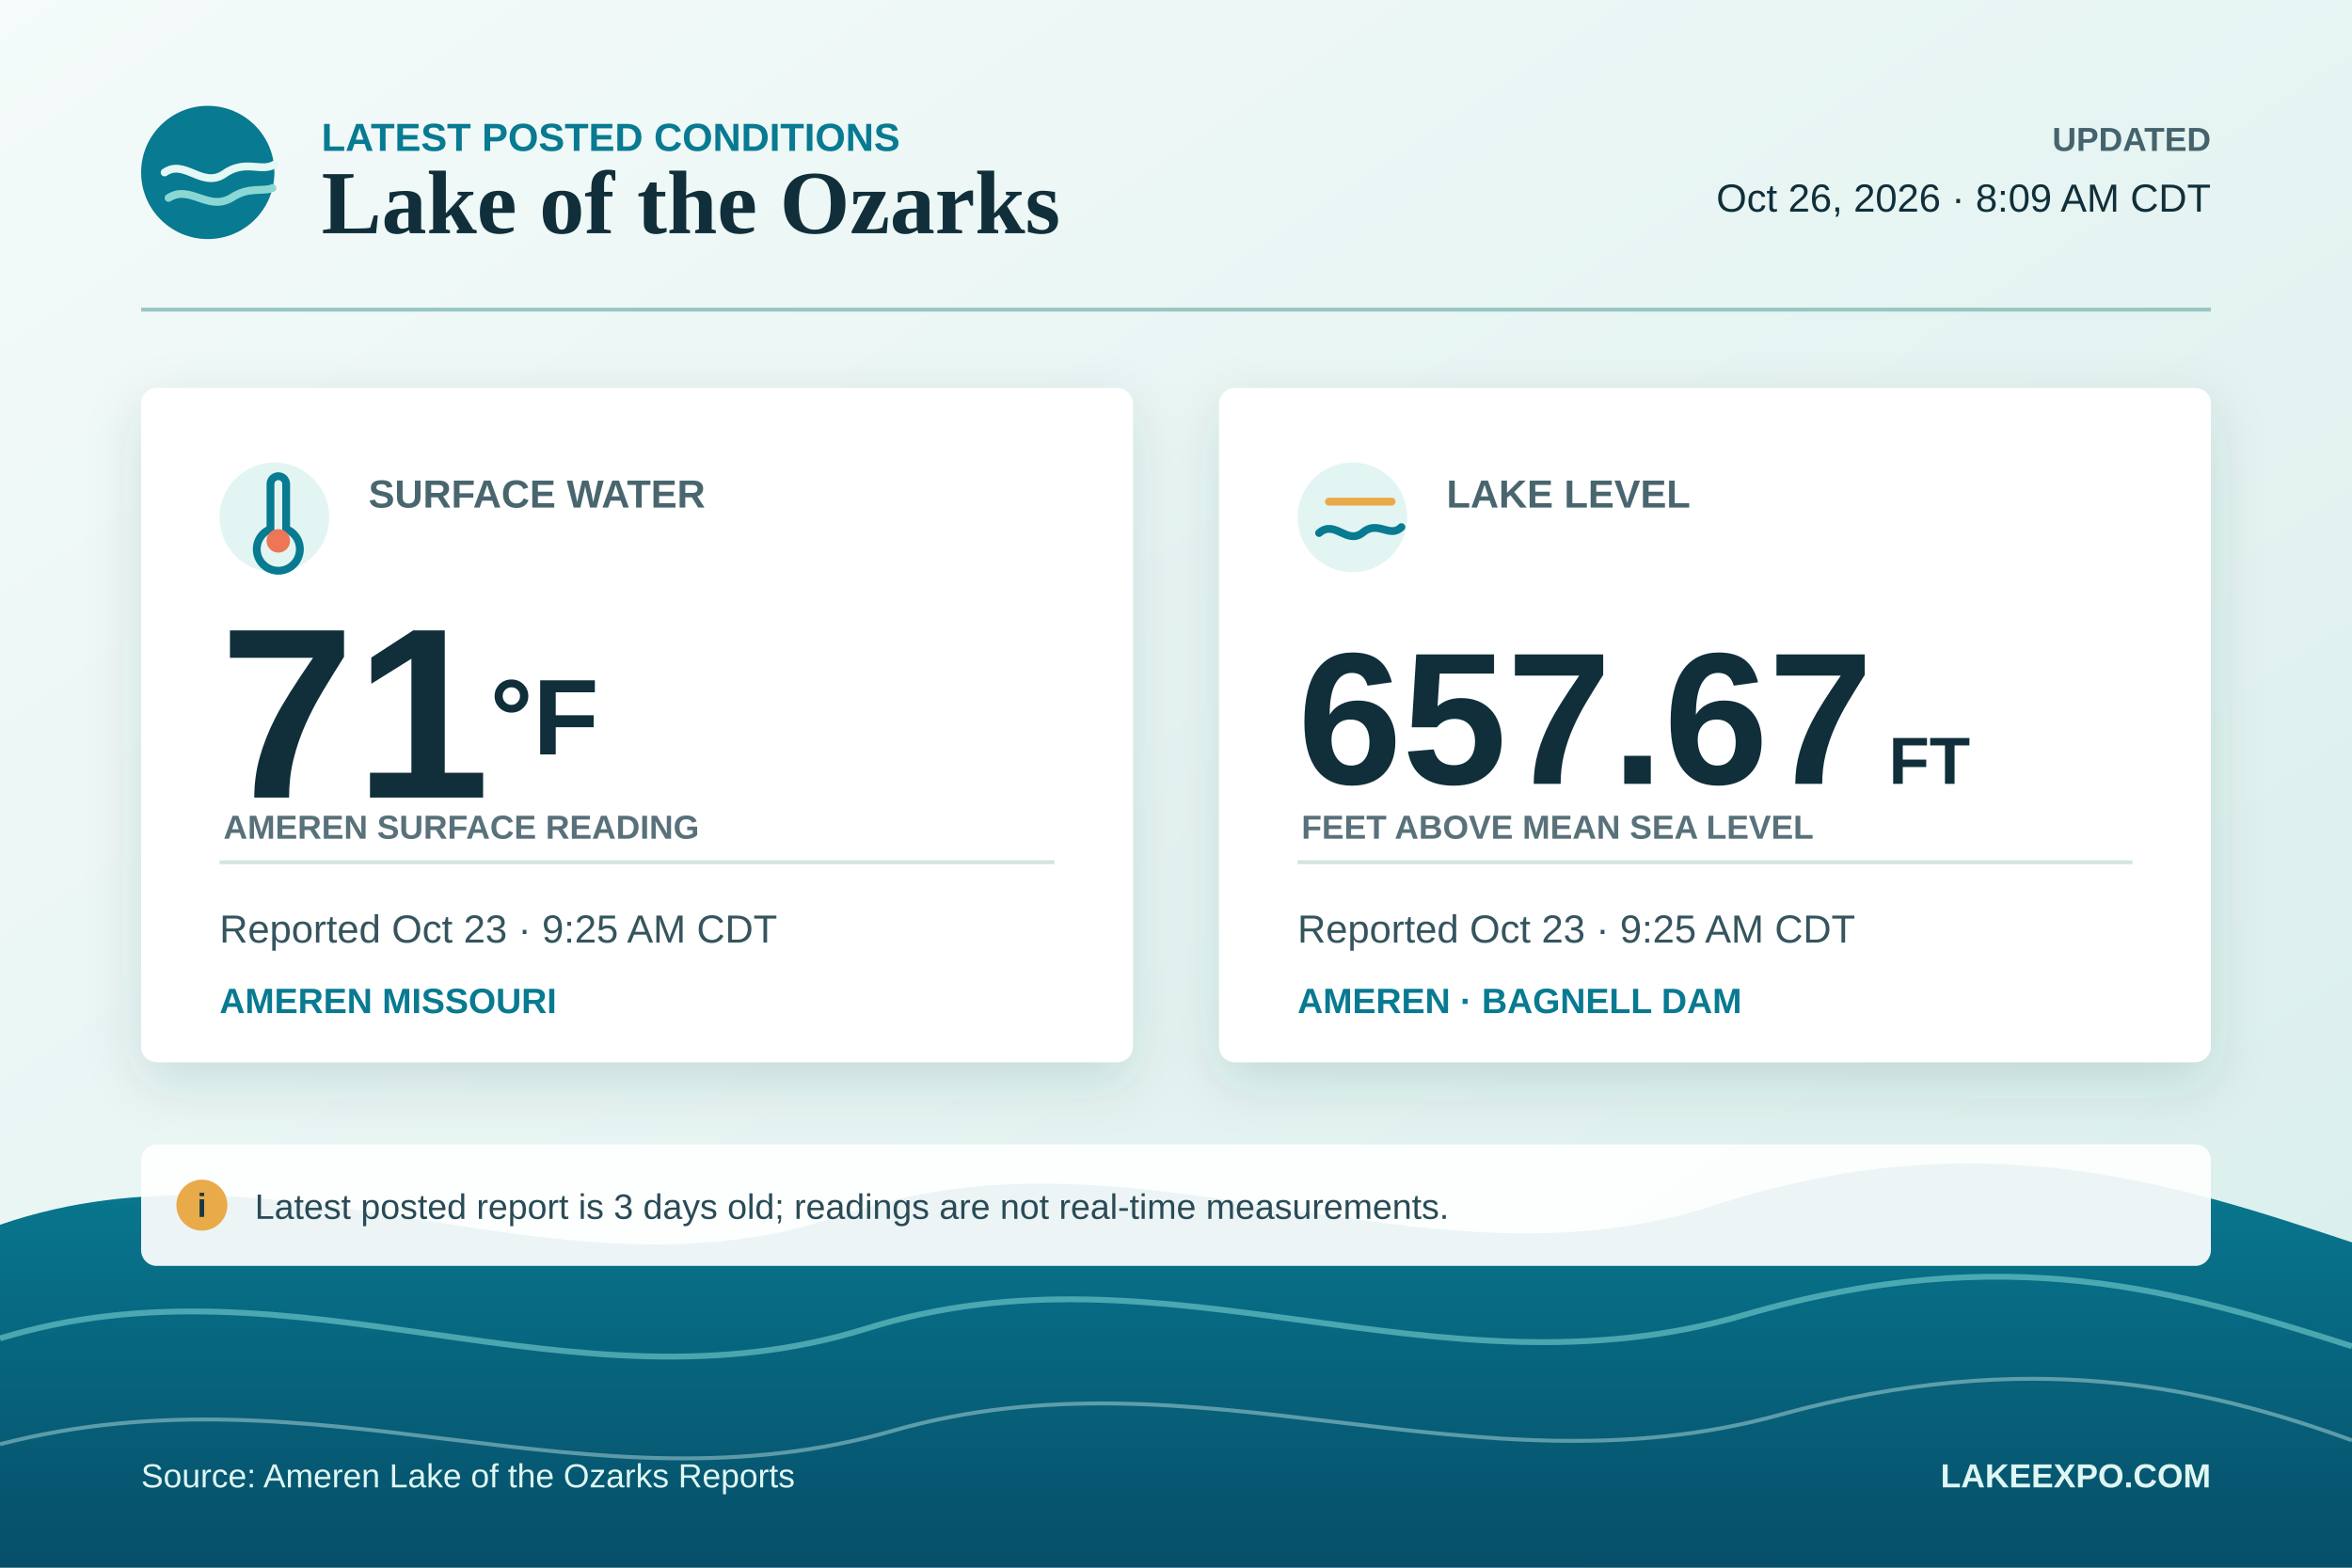
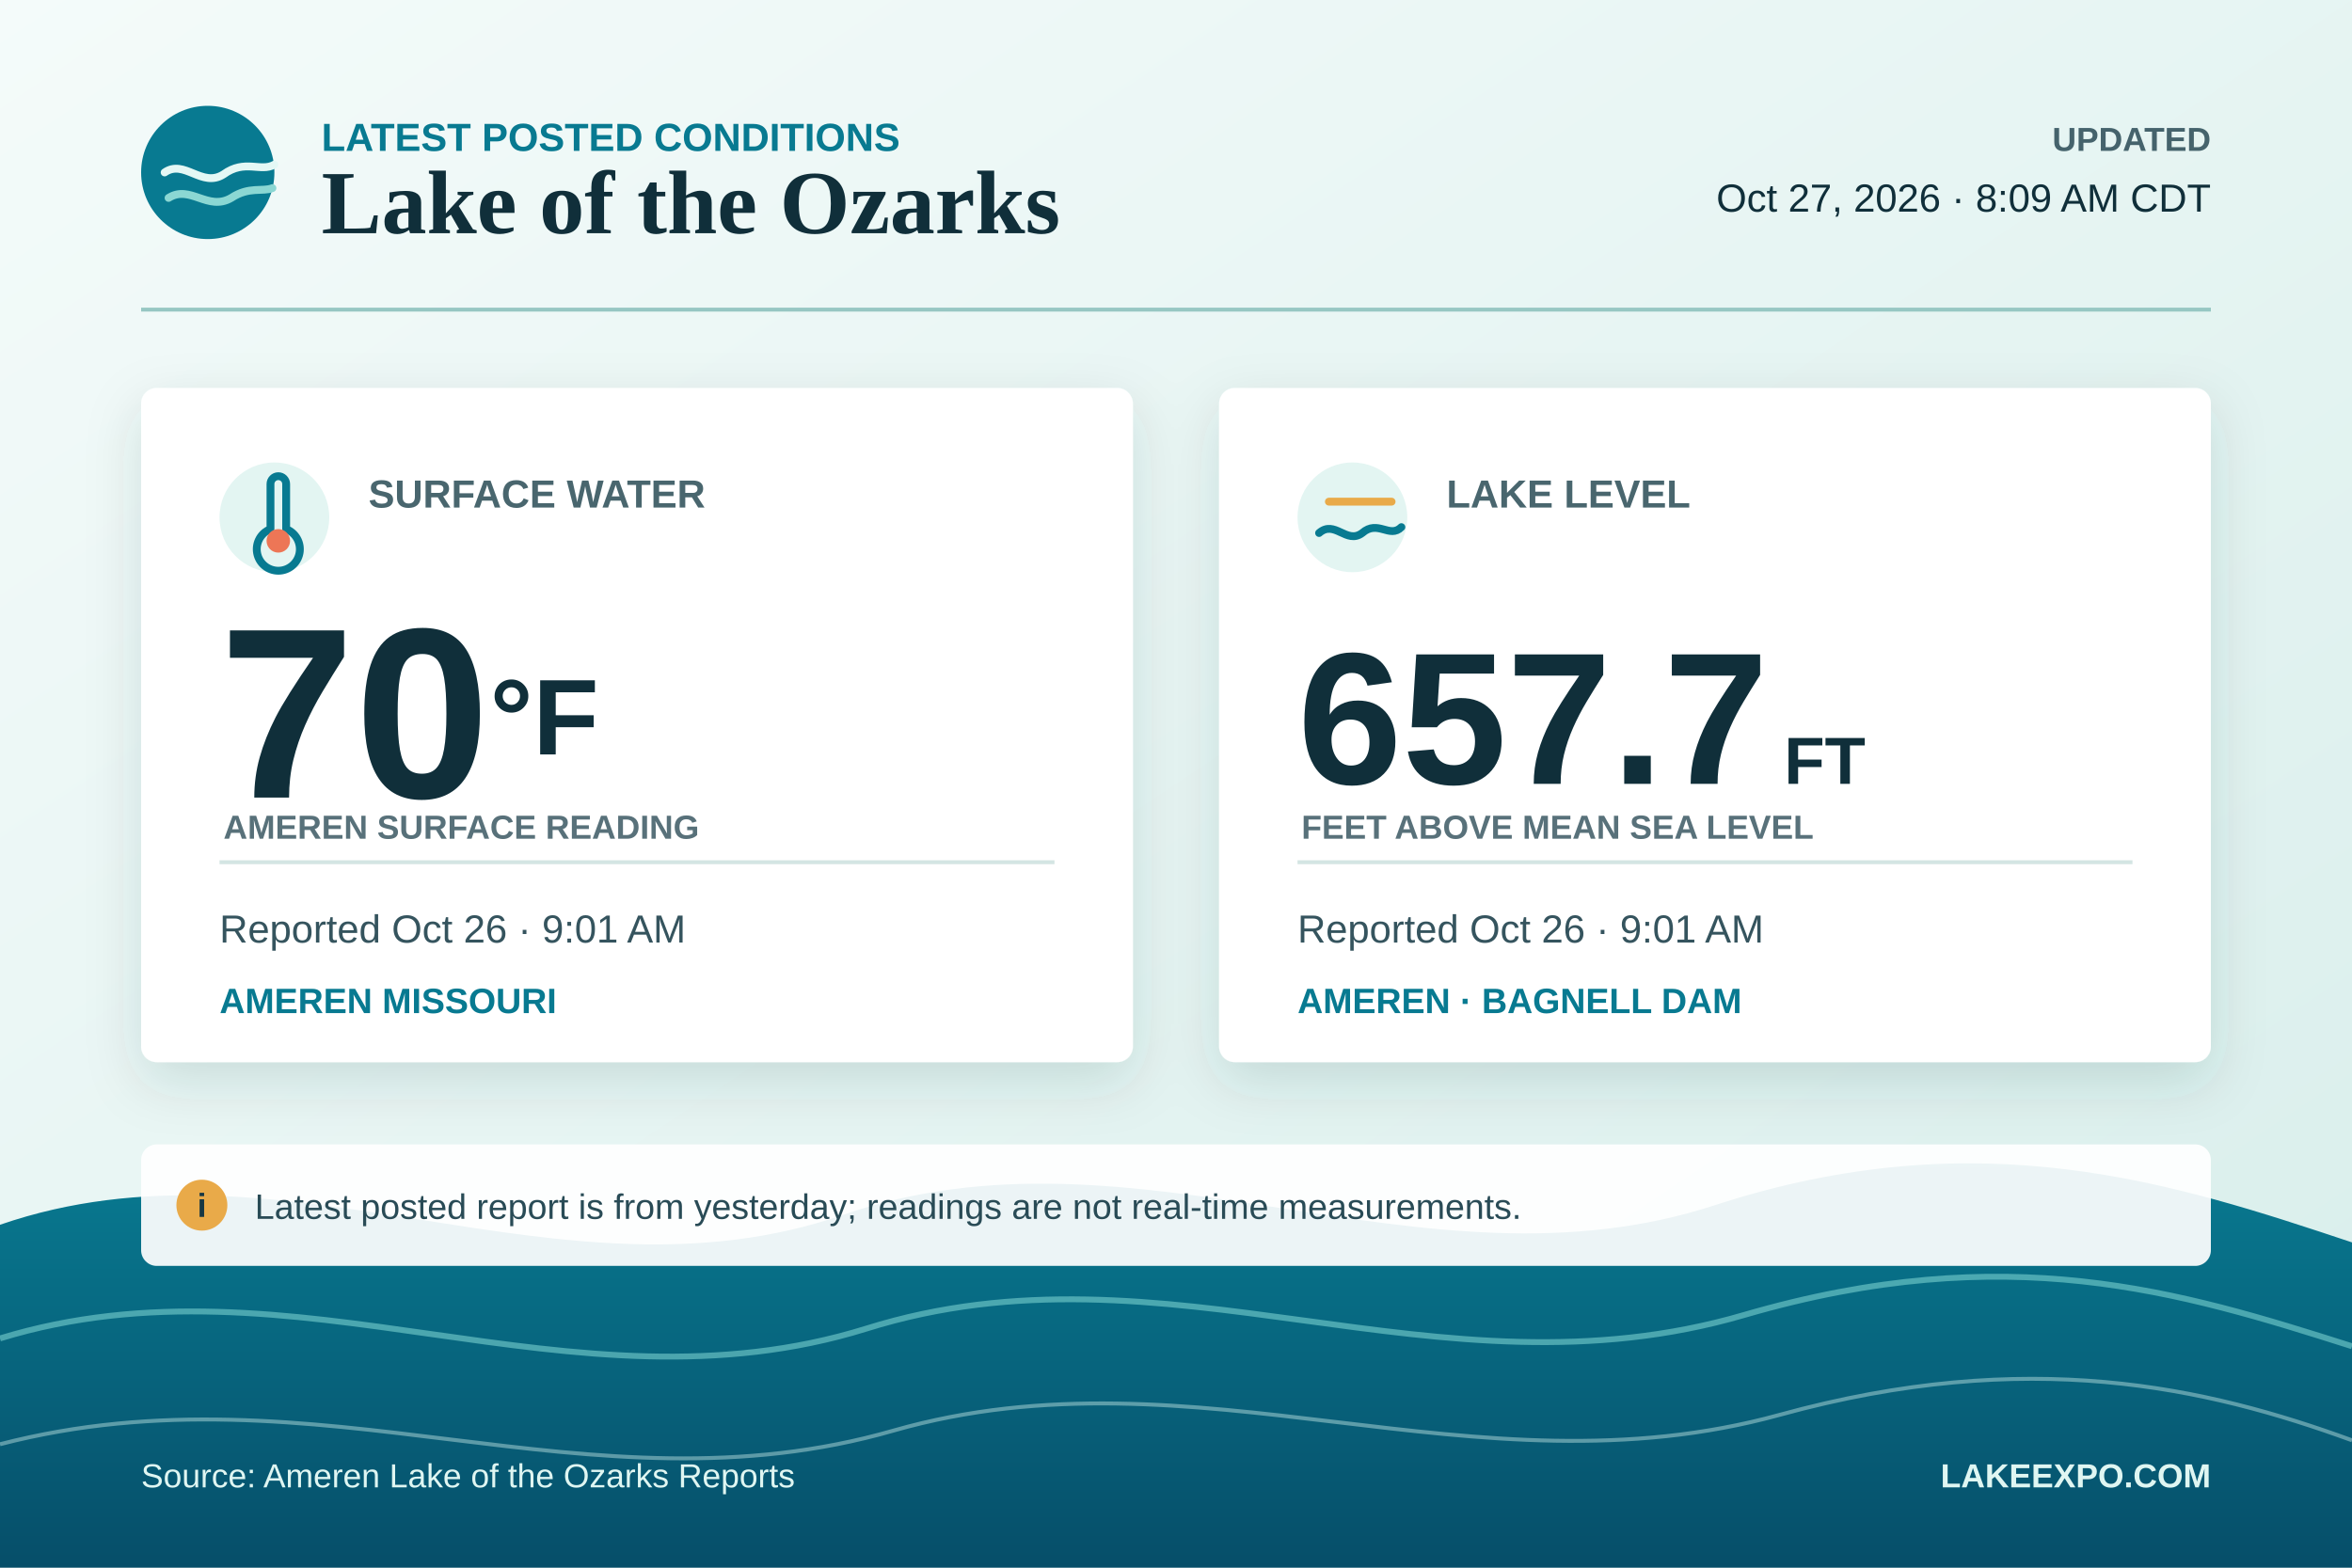
<svg xmlns="http://www.w3.org/2000/svg" width="1200" height="800" viewBox="0 0 1200 800" role="img" aria-labelledby="title desc">
  <defs>
    <linearGradient id="background" x1="0" y1="0" x2="1" y2="1">
      <stop offset="0" stop-color="#f4fbfa" />
      <stop offset="1" stop-color="#d8eeeb" />
    </linearGradient>
    <linearGradient id="lake" x1="0" y1="0" x2="0" y2="1">
      <stop offset="0" stop-color="#087a91" />
      <stop offset="1" stop-color="#064e69" />
    </linearGradient>
    <filter id="shadow" x="-10%" y="-15%" width="120%" height="140%">
      <feDropShadow dx="0" dy="10" stdDeviation="14" flood-color="#07394a" flood-opacity="0.14" />
    </filter>
  </defs>
  <rect width="1200" height="800" fill="url(#background)" />
  <path d="M0 625 C145 575 285 670 430 620 C580 568 725 664 875 615 C1010 571 1110 604 1200 634 L1200 800 L0 800 Z" fill="url(#lake)" />
  <path d="M0 683 C150 637 291 725 442 678 C595 630 733 717 890 671 C1024 632 1112 659 1200 687" fill="none" stroke="#78d0ce" stroke-width="3" opacity="0.6" />
  <path d="M0 737 C162 695 300 775 456 730 C610 686 752 765 908 722 C1035 687 1126 708 1200 735" fill="none" stroke="#d4f3ef" stroke-width="2" opacity="0.42" />
  <g transform="translate(72 54)">
    <circle cx="34" cy="34" r="34" fill="#087a91" />
    <path d="M12 34 C22 27 31 42 42 35 C53 27 61 34 68 30" fill="none" stroke="#e4f8f5" stroke-width="4" stroke-linecap="round" />
    <path d="M14 47 C25 40 34 54 46 47 C55 41 62 44 67 42" fill="none" stroke="#8bd7d3" stroke-width="4" stroke-linecap="round" />
    <text x="92" y="23" font-family="Arial, Helvetica, sans-serif" font-size="20" font-weight="700" fill="#087a91">LATEST POSTED CONDITIONS</text>
    <text x="92" y="65" font-family="Georgia, 'Times New Roman', serif" font-size="46" font-weight="700" fill="#102f3a">Lake of the Ozarks</text>
    <text x="1056" y="23" text-anchor="end" font-family="Arial, Helvetica, sans-serif" font-size="17" font-weight="700" fill="#45636c">UPDATED</text>
-     <text x="1056" y="54" text-anchor="end" font-family="Arial, Helvetica, sans-serif" font-size="20" fill="#102f3a">Oct 26, 2026 · 8:09 AM CDT</text>
+     <text x="1056" y="54" text-anchor="end" font-family="Arial, Helvetica, sans-serif" font-size="20" fill="#102f3a">Oct 27, 2026 · 8:09 AM CDT</text>
  </g>
  <line x1="72" y1="158" x2="1128" y2="158" stroke="#97c7c3" stroke-width="2" />
  <g filter="url(#shadow)">
    <rect x="72" y="198" width="506" height="344" rx="8" fill="#ffffff" />
    <rect x="622" y="198" width="506" height="344" rx="8" fill="#ffffff" />
  </g>
  <g transform="translate(112 236)">
    <circle cx="28" cy="28" r="28" fill="#e3f5f2" />
    <path d="M26 11 V34 A11 11 0 1 0 34 34 V11 A4 4 0 0 0 26 11 Z" fill="none" stroke="#087a91" stroke-width="4" stroke-linejoin="round" />
    <circle cx="30" cy="40" r="6" fill="#ed7656" />
    <text x="76" y="23" font-family="Arial, Helvetica, sans-serif" font-size="20" font-weight="700" fill="#49666e">SURFACE WATER</text>
-     <text x="0" y="171" font-family="Arial, Helvetica, sans-serif" font-size="124" font-weight="700" fill="#102f3a">71<tspan font-size="55" baseline-shift="super">°F</tspan>
+     <text x="0" y="171" font-family="Arial, Helvetica, sans-serif" font-size="124" font-weight="700" fill="#102f3a">70<tspan font-size="55" baseline-shift="super">°F</tspan>
    </text>
    <text x="2" y="192" font-family="Arial, Helvetica, sans-serif" font-size="17" font-weight="700" fill="#58717a">AMEREN SURFACE READING</text>
    <line x1="0" y1="204" x2="426" y2="204" stroke="#d4e5e3" stroke-width="2" />
-     <text x="0" y="245" font-family="Arial, Helvetica, sans-serif" font-size="20" fill="#35545e">Reported Oct 23 · 9:25 AM CDT</text>
+     <text x="0" y="245" font-family="Arial, Helvetica, sans-serif" font-size="20" fill="#35545e">Reported Oct 26 · 9:01 AM</text>
    <text x="0" y="281" font-family="Arial, Helvetica, sans-serif" font-size="18" font-weight="700" fill="#087a91">AMEREN MISSOURI</text>
  </g>
  <g transform="translate(662 236)">
    <circle cx="28" cy="28" r="28" fill="#e3f5f2" />
    <path d="M11 36 C19 29 25 42 33 36 C41 29 47 39 53 33" fill="none" stroke="#087a91" stroke-width="4" stroke-linecap="round" />
    <path d="M16 20 H48" stroke="#e9aa49" stroke-width="4" stroke-linecap="round" />
    <text x="76" y="23" font-family="Arial, Helvetica, sans-serif" font-size="20" font-weight="700" fill="#49666e">LAKE LEVEL</text>
-     <text x="0" y="164" font-family="Arial, Helvetica, sans-serif" font-size="96" font-weight="700" fill="#102f3a">657.67<tspan dx="8" font-size="34">FT</tspan>
+     <text x="0" y="164" font-family="Arial, Helvetica, sans-serif" font-size="96" font-weight="700" fill="#102f3a">657.7<tspan dx="8" font-size="34">FT</tspan>
    </text>
    <text x="2" y="192" font-family="Arial, Helvetica, sans-serif" font-size="17" font-weight="700" fill="#58717a">FEET ABOVE MEAN SEA LEVEL</text>
    <line x1="0" y1="204" x2="426" y2="204" stroke="#d4e5e3" stroke-width="2" />
-     <text x="0" y="245" font-family="Arial, Helvetica, sans-serif" font-size="20" fill="#35545e">Reported Oct 23 · 9:25 AM CDT</text>
+     <text x="0" y="245" font-family="Arial, Helvetica, sans-serif" font-size="20" fill="#35545e">Reported Oct 26 · 9:01 AM</text>
    <text x="0" y="281" font-family="Arial, Helvetica, sans-serif" font-size="18" font-weight="700" fill="#087a91">AMEREN · BAGNELL DAM</text>
  </g>
  <g transform="translate(72 584)">
    <rect width="1056" height="62" rx="8" fill="#ffffff" fill-opacity="0.92" />
    <circle cx="31" cy="31" r="13" fill="#e9aa49" />
    <text x="31" y="37" text-anchor="middle" font-family="Arial, Helvetica, sans-serif" font-size="17" font-weight="700" fill="#173743">i</text>
-     <text x="58" y="38" font-family="Arial, Helvetica, sans-serif" font-size="18" fill="#294b56">Latest posted report is 3 days old; readings are not real-time measurements.</text>
+     <text x="58" y="38" font-family="Arial, Helvetica, sans-serif" font-size="18" fill="#294b56">Latest posted report is from yesterday; readings are not real-time measurements.</text>
  </g>
  <text x="72" y="759" font-family="Arial, Helvetica, sans-serif" font-size="17" fill="#dff6f2">Source: Ameren Lake of the Ozarks Reports</text>
  <text x="1128" y="759" text-anchor="end" font-family="Arial, Helvetica, sans-serif" font-size="17" font-weight="700" fill="#dff6f2">LAKEEXPO.COM</text>
</svg>
